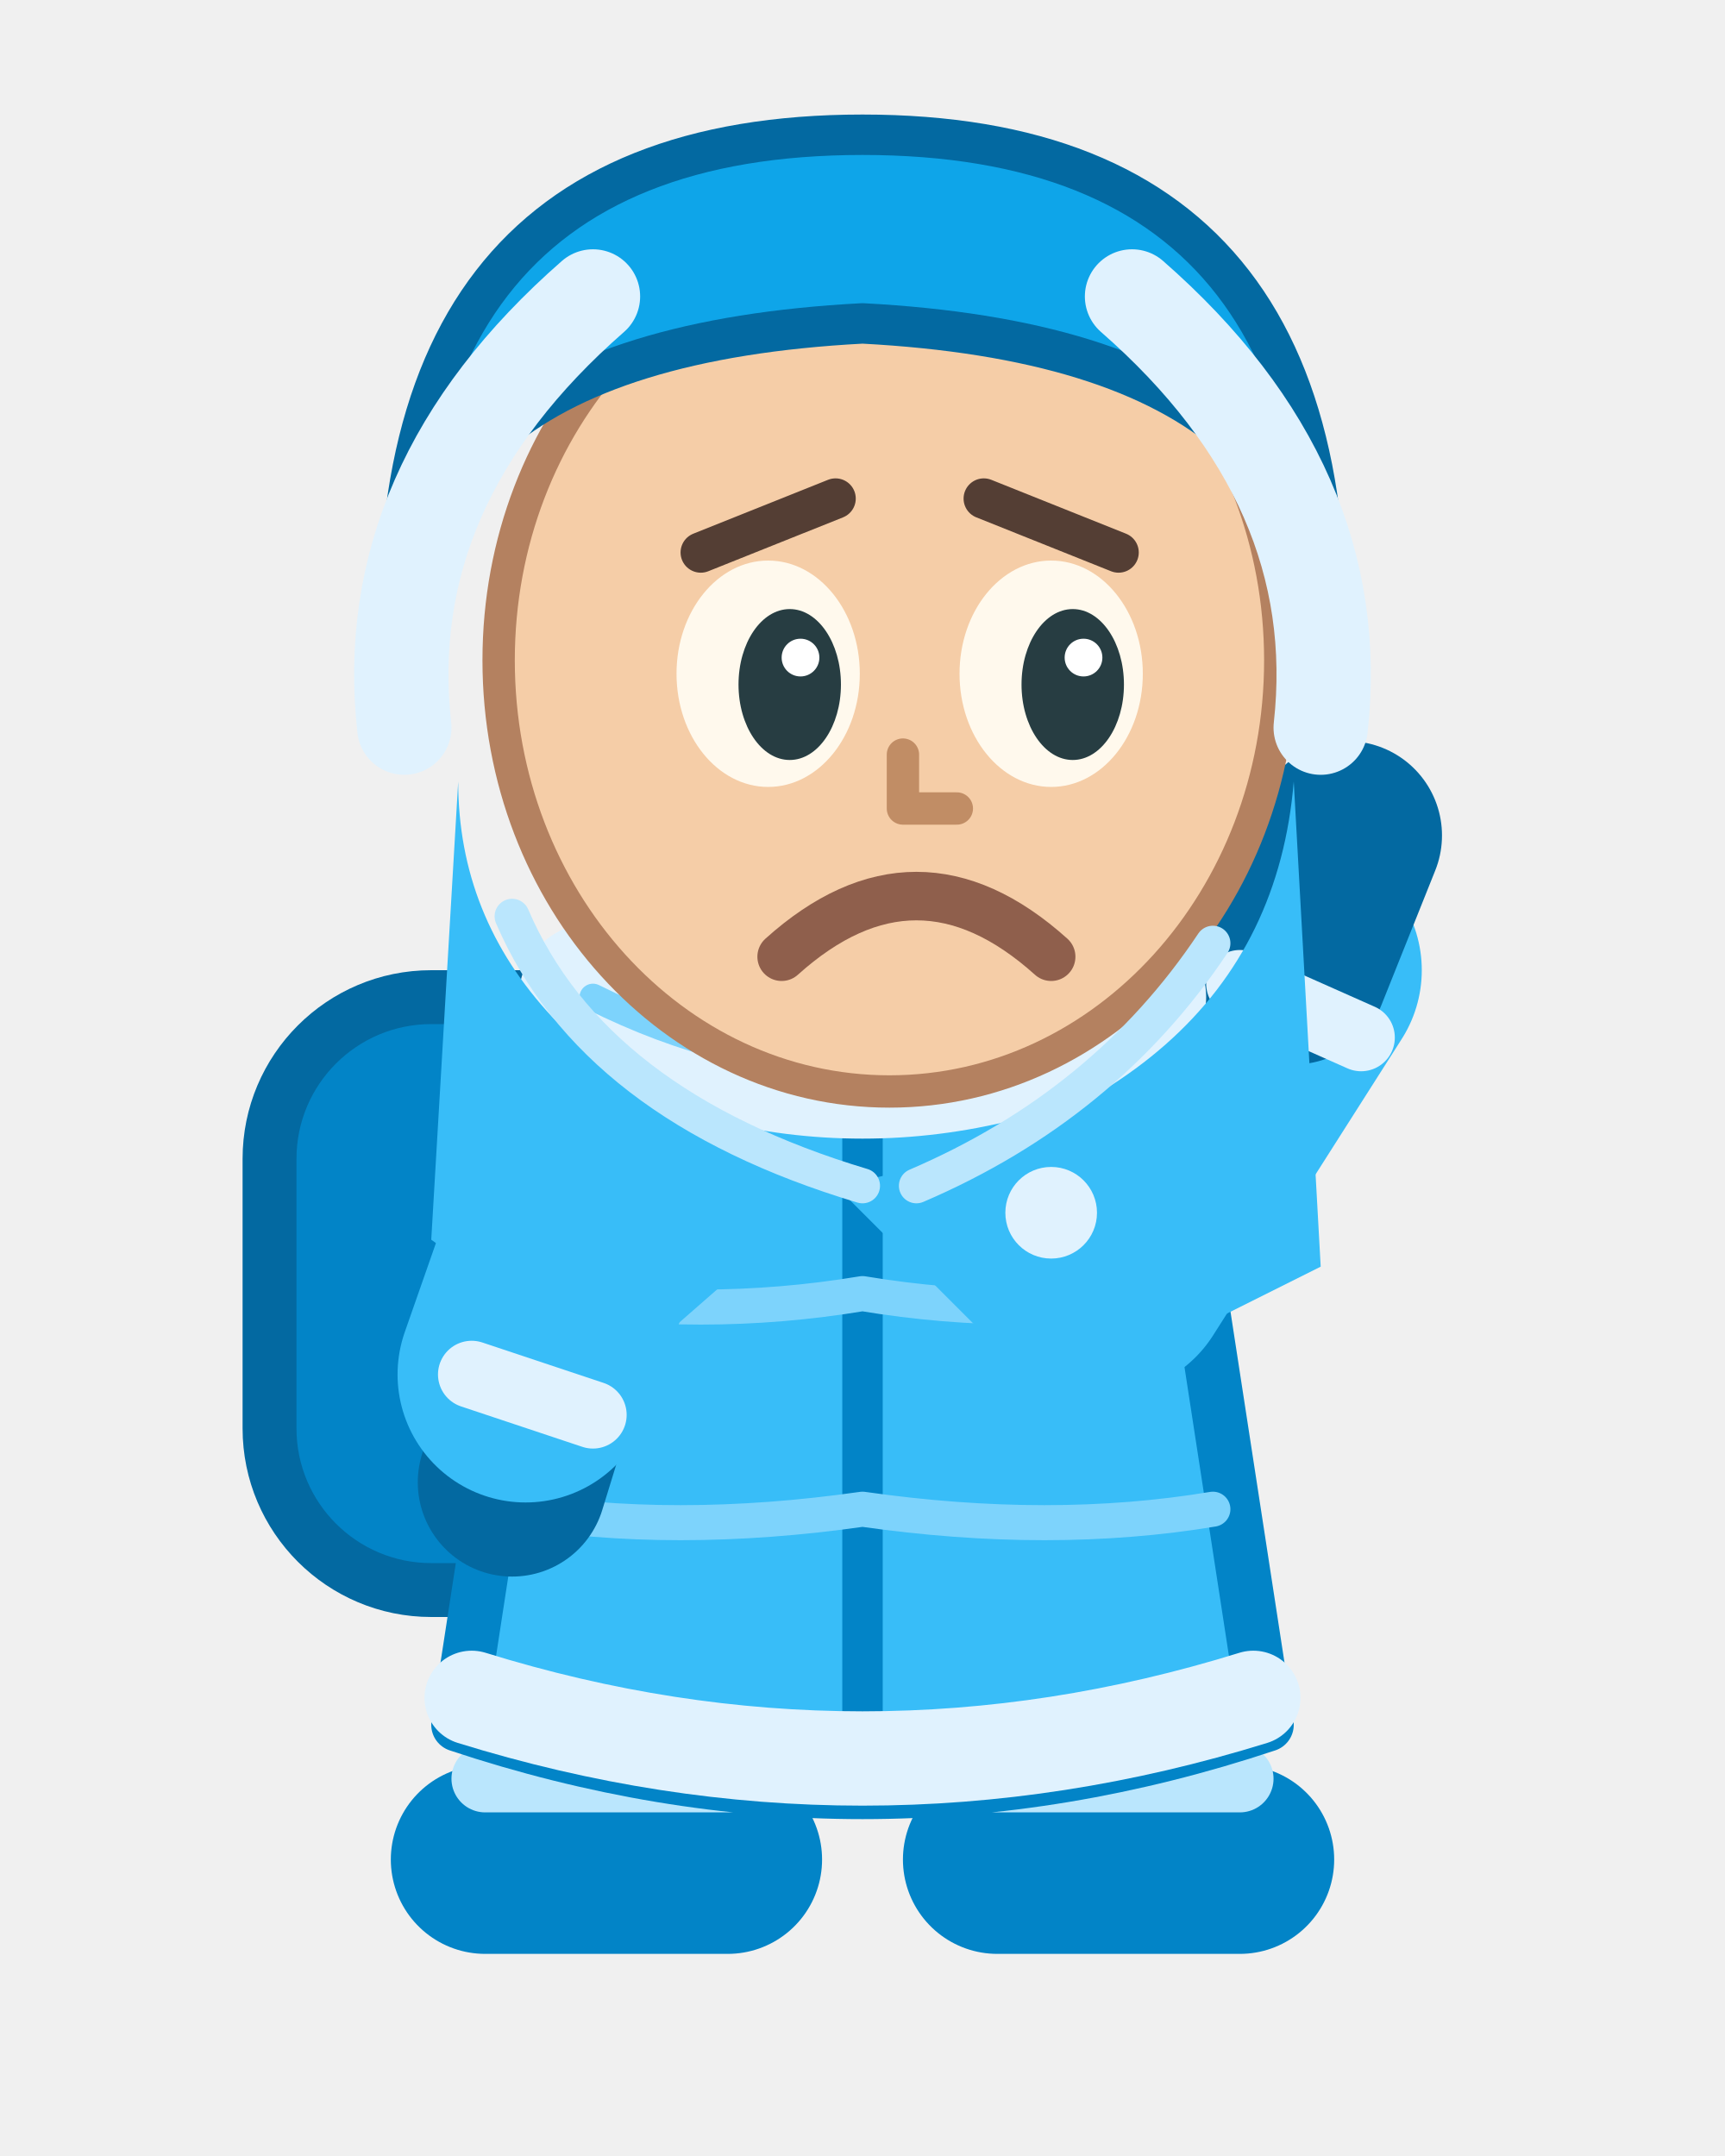
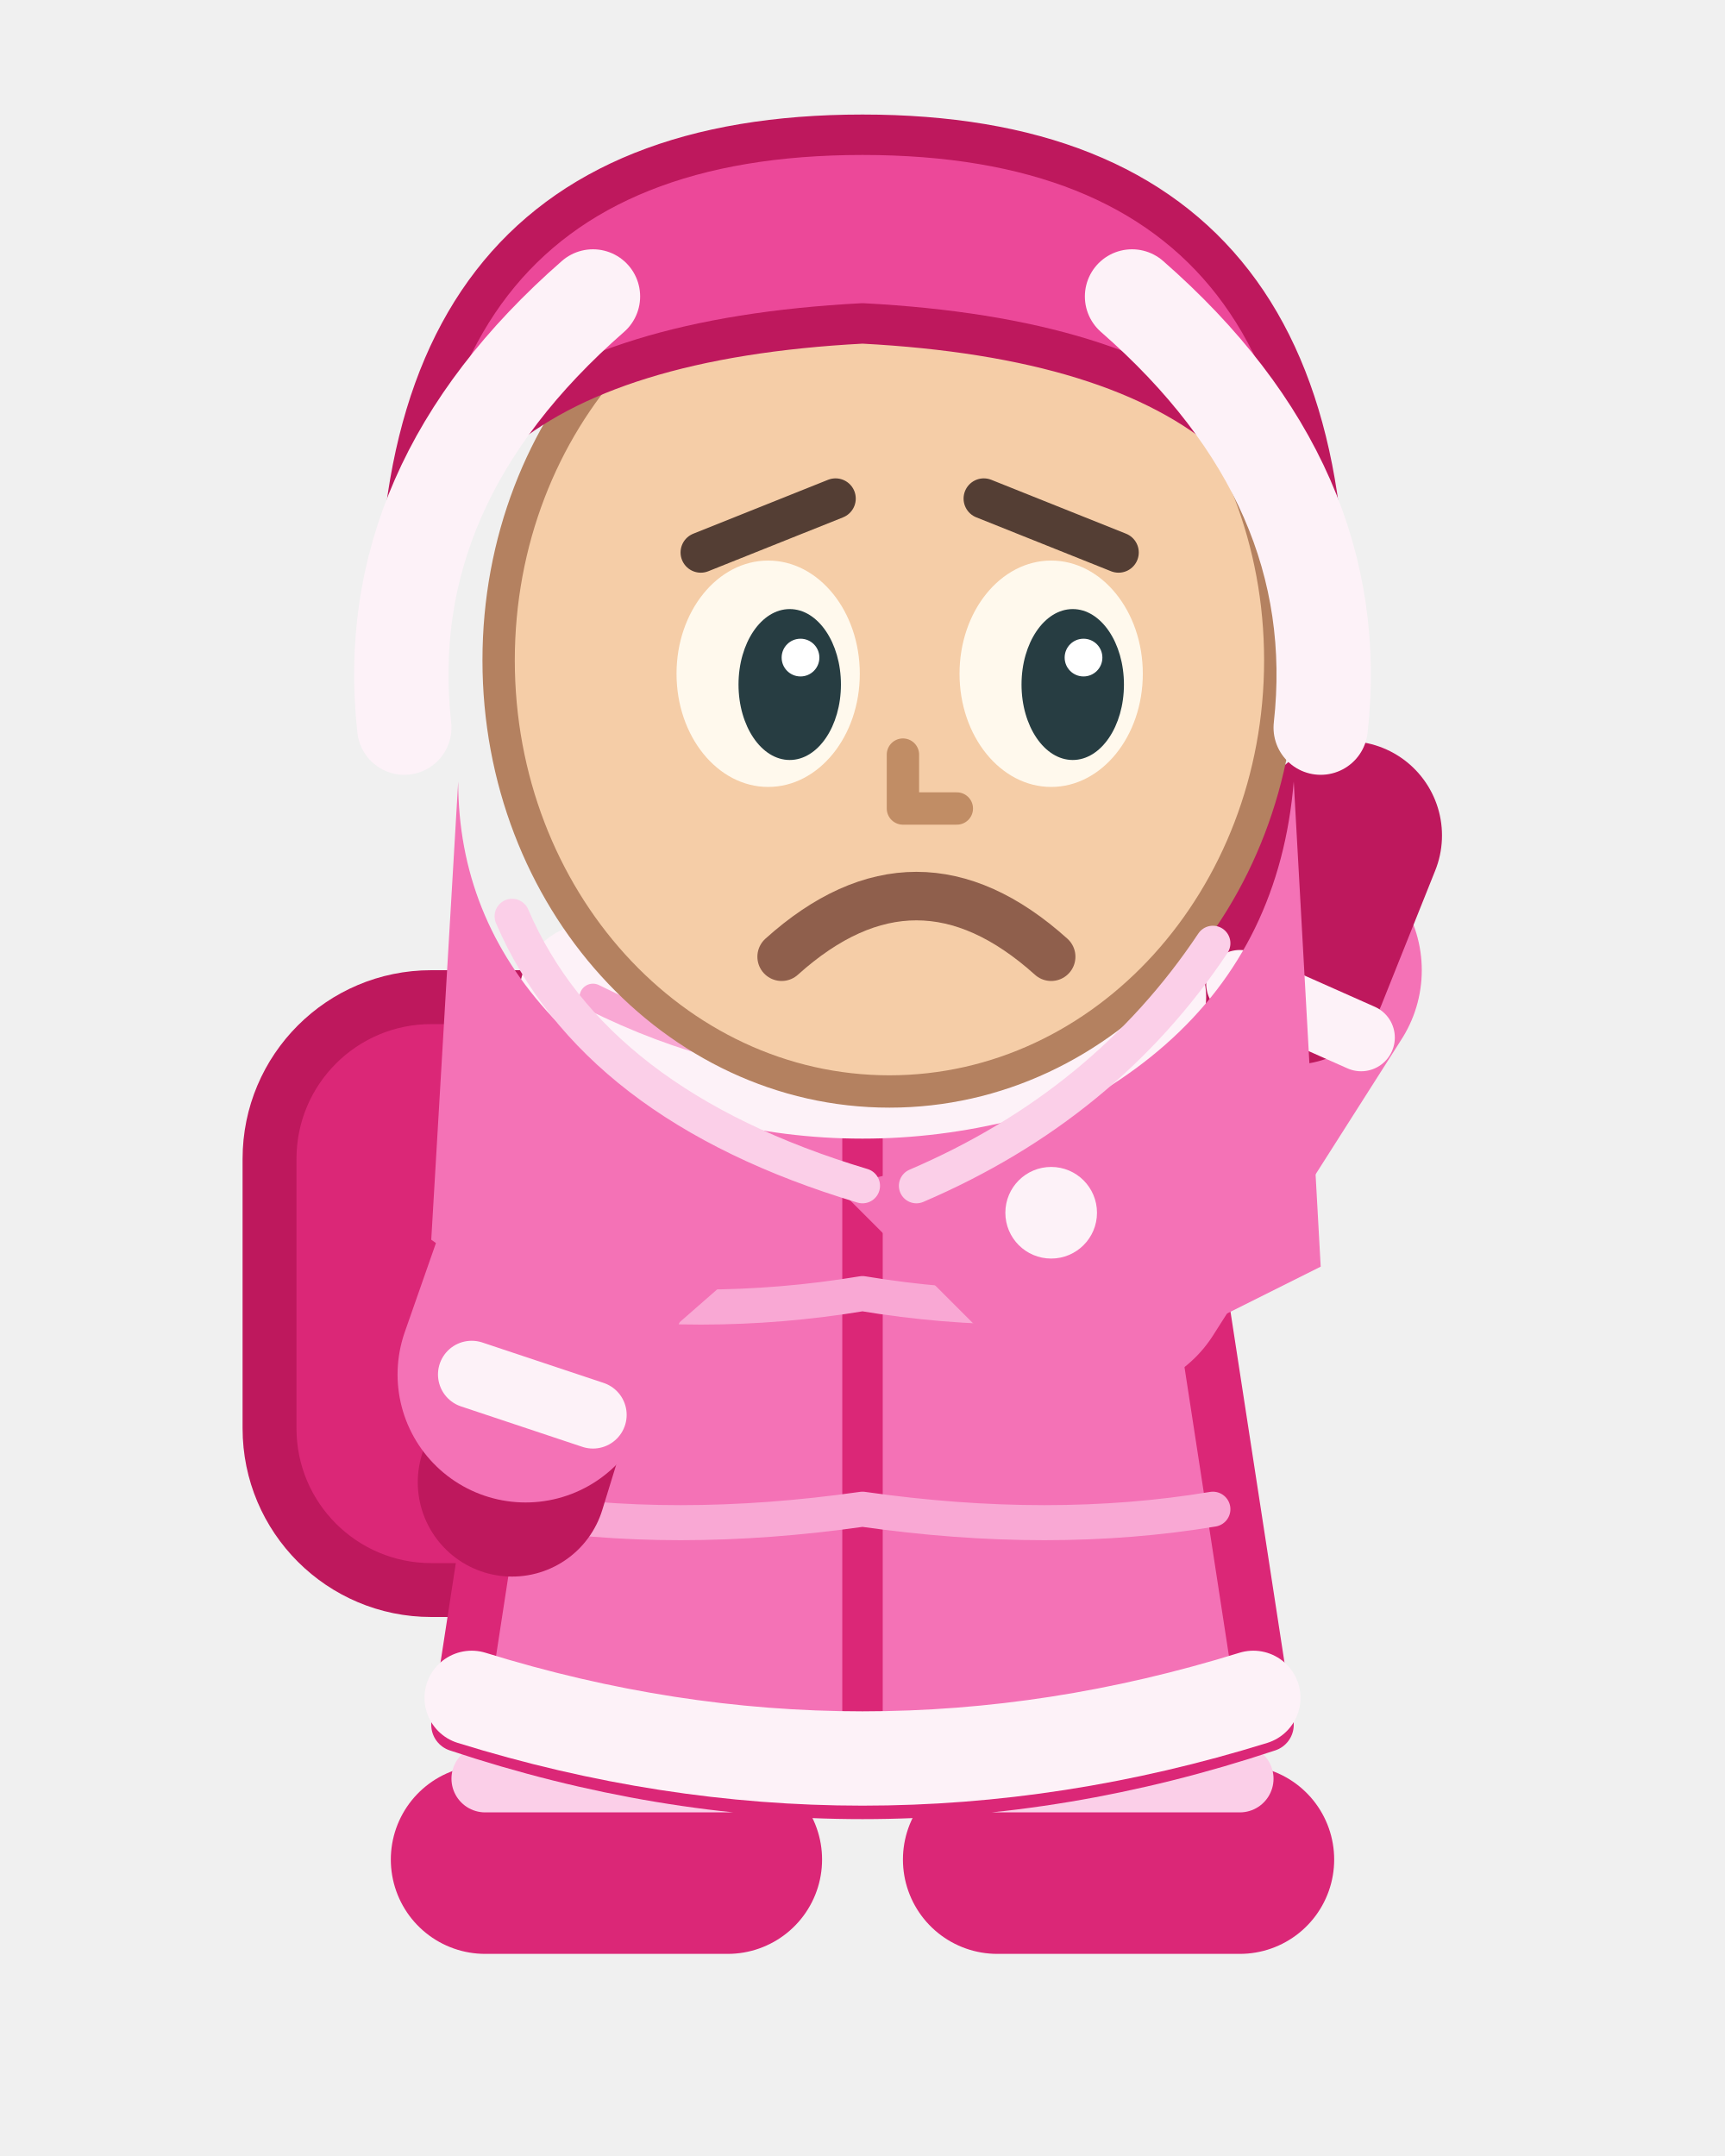
<svg xmlns="http://www.w3.org/2000/svg" width="64" height="80" viewBox="0 0 64 80">
  <g transform="translate(0 0)" stroke-linecap="round" stroke-linejoin="round">
-     <path d="M28 56 L24 66 M35 56 L39 66" stroke="#0369a1" stroke-width="9" />
-     <path d="M18 69h9 M37 69h9" stroke="#0284c7" stroke-width="7" />
-     <path d="M18 66h9 M37 66h9" stroke="#bae6fd" stroke-width="2.5" />
+     <path d="M28 56 L24 66 M35 56 L39 66" stroke="#be185d" stroke-width="9" />
+     <path d="M18 69h9 M37 69h9" stroke="#db2777" stroke-width="7" />
+     <path d="M18 66h9 M37 66h9" stroke="#fbcfe8" stroke-width="2.5" />
    <g transform="translate(0 3)">
-       <rect x="10" y="34" width="18" height="22" rx="6" fill="#0284c7" stroke="#0369a1" stroke-width="2" />
-       <path d="M21 35 Q32 32 43 35 L47 61 Q32 66 17 61 Z" fill="#38bdf8" stroke="#0284c7" stroke-width="2" />
-       <path d="M32 37 L32 63" stroke="#0284c7" stroke-width="1.5" />
-       <path d="M20 45 Q26 46 32 45 M32 45 Q38 46 44 45 M19 53 Q25 54 32 53 M32 53 Q39 54 45 53" fill="none" stroke="#7dd3fc" stroke-width="1.3" />
-       <path d="M17.5 60 Q32 64.5 46.5 60" fill="none" stroke="#e0f2fe" stroke-width="3.5" />
-       <path d="M23 39 L19 52" stroke="#0369a1" stroke-width="7" />
-       <path d="M23 38 L19.5 48" stroke="#38bdf8" stroke-width="9.5" />
-       <path d="M17.5 48 L22 49.5" stroke="#e0f2fe" stroke-width="2.5" />
-       <path d="M41 44 L48 33" stroke="#38bdf8" stroke-width="9.5" />
-       <path d="M48 33 L50 28" stroke="#0369a1" stroke-width="7" />
-       <path d="M46 33.5 L50.5 35.5" stroke="#e0f2fe" stroke-width="2.5" />
+       <rect x="10" y="34" width="18" height="22" rx="6" fill="#db2777" stroke="#be185d" stroke-width="2" />
+       <path d="M21 35 Q32 32 43 35 L47 61 Q32 66 17 61 Z" fill="#f472b6" stroke="#db2777" stroke-width="2" />
+       <path d="M32 37 L32 63" stroke="#db2777" stroke-width="1.5" />
+       <path d="M20 45 Q26 46 32 45 M32 45 Q38 46 44 45 M19 53 Q25 54 32 53 M32 53 Q39 54 45 53" fill="none" stroke="#f9a8d4" stroke-width="1.3" />
+       <path d="M17.5 60 Q32 64.5 46.5 60" fill="none" stroke="#fdf2f8" stroke-width="3.5" />
+       <path d="M23 39 L19 52" stroke="#be185d" stroke-width="7" />
+       <path d="M23 38 L19.5 48" stroke="#f472b6" stroke-width="9.5" />
+       <path d="M17.5 48 L22 49.5" stroke="#fdf2f8" stroke-width="2.5" />
+       <path d="M41 44 L48 33" stroke="#f472b6" stroke-width="9.5" />
+       <path d="M48 33 L50 28" stroke="#be185d" stroke-width="7" />
+       <path d="M46 33.5 L50.5 35.5" stroke="#fdf2f8" stroke-width="2.5" />
    </g>
    <g transform="translate(0 2)">
      <rect x="28" y="28" width="10" height="10" rx="4" fill="#e6a777" />
-       <path d="M22 35 Q32 40 42 35" fill="none" stroke="#e0f2fe" stroke-width="5.5" />
-       <path d="M22 35 Q32 40 42 35" fill="none" stroke="#7dd3fc" stroke-width="1" />
+       <path d="M22 35 Q32 40 42 35" fill="none" stroke="#fdf2f8" stroke-width="5.5" />
+       <path d="M22 35 Q32 40 42 35" fill="none" stroke="#f9a8d4" stroke-width="1" />
      <ellipse cx="33" cy="22.5" rx="14.5" ry="16" fill="#f5cda7" stroke="#b48160" stroke-width="1.2" />
-       <path d="M17 27Q17 37 31 42L23 49L16 44Z" fill="#38bdf8" />
-       <path d="M48 27Q47 39 31 42L39 50L49 45Z" fill="#38bdf8" />
-       <path d="M19 32Q22 39 32 42M45 33Q41 39 34 42" fill="none" stroke="#bae6fd" stroke-width="1.3" />
-       <circle cx="39" cy="43" r="1.7" fill="#e0f2fe" />
+       <path d="M17 27Q17 37 31 42L23 49L16 44Z" fill="#f472b6" />
+       <path d="M48 27Q47 39 31 42L39 50L49 45Z" fill="#f472b6" />
+       <path d="M19 32Q22 39 32 42M45 33Q41 39 34 42" fill="none" stroke="#fbcfe8" stroke-width="1.3" />
+       <circle cx="39" cy="43" r="1.7" fill="#fdf2f8" />
      <ellipse cx="28.5" cy="23" rx="3.4" ry="4.2" fill="#fff9ed" />
      <ellipse cx="39" cy="23" rx="3.4" ry="4.2" fill="#fff9ed" />
      <ellipse cx="29.3" cy="23.4" rx="1.9" ry="2.8" fill="#273d42" />
      <ellipse cx="39.8" cy="23.4" rx="1.9" ry="2.8" fill="#273d42" />
      <circle cx="29.7" cy="22.4" r="0.7" fill="#fff" />
      <circle cx="40.2" cy="22.4" r="0.7" fill="#fff" />
      <path d="M26 18.5 L31 16.5 M41.5 18.5 L36.5 16.5" fill="none" stroke="#543e34" stroke-width="1.5" />
      <path d="M33.5 26v2h2" fill="none" stroke="#c18d65" stroke-width="1.2" />
      <path d="M29 33.5 Q34 29 39 33.5" fill="none" stroke="#8f5f4c" stroke-width="1.8" />
-       <path d="M15 25 Q13 3 32 3 Q51 3 49 25 Q51 11 32 10 Q13 11 15 25 Z" fill="#0ea5e9" stroke="#0369a1" stroke-width="1.5" />
-       <path d="M15 25 Q14 16 22 9 M49 25 Q50 16 42 9" fill="none" stroke="#e0f2fe" stroke-width="3.5" stroke-linecap="round" />
+       <path d="M15 25 Q13 3 32 3 Q51 3 49 25 Q51 11 32 10 Q13 11 15 25 Z" fill="#ec4899" stroke="#be185d" stroke-width="1.5" />
+       <path d="M15 25 Q14 16 22 9 M49 25 Q50 16 42 9" fill="none" stroke="#fdf2f8" stroke-width="3.5" stroke-linecap="round" />
    </g>
  </g>
</svg>
